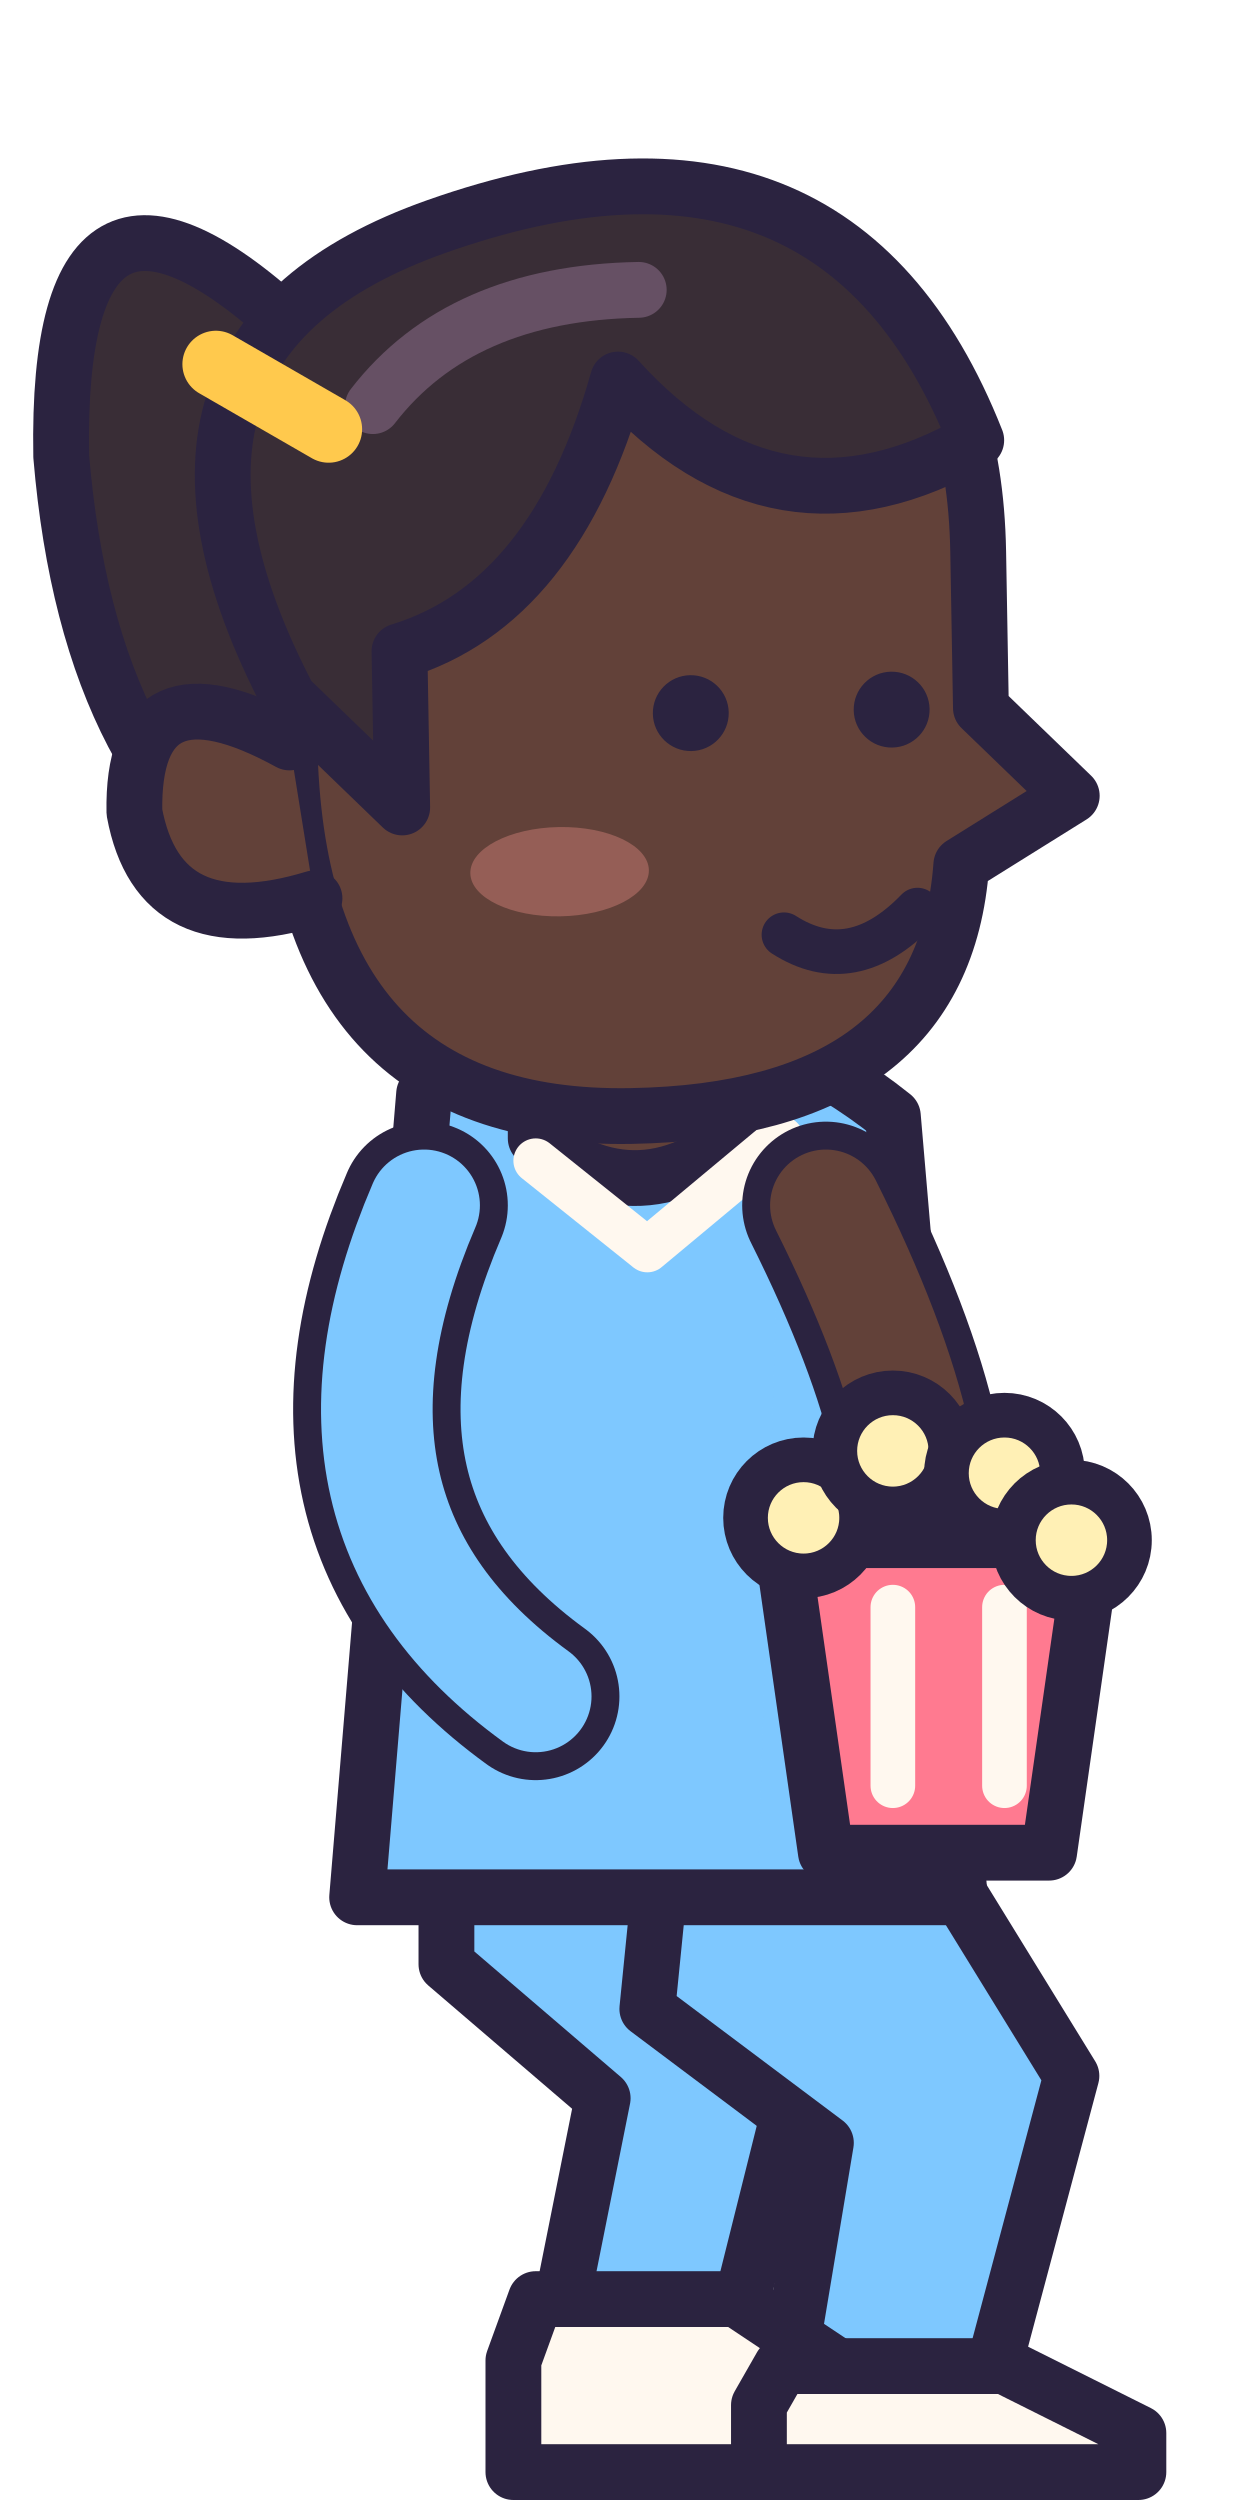
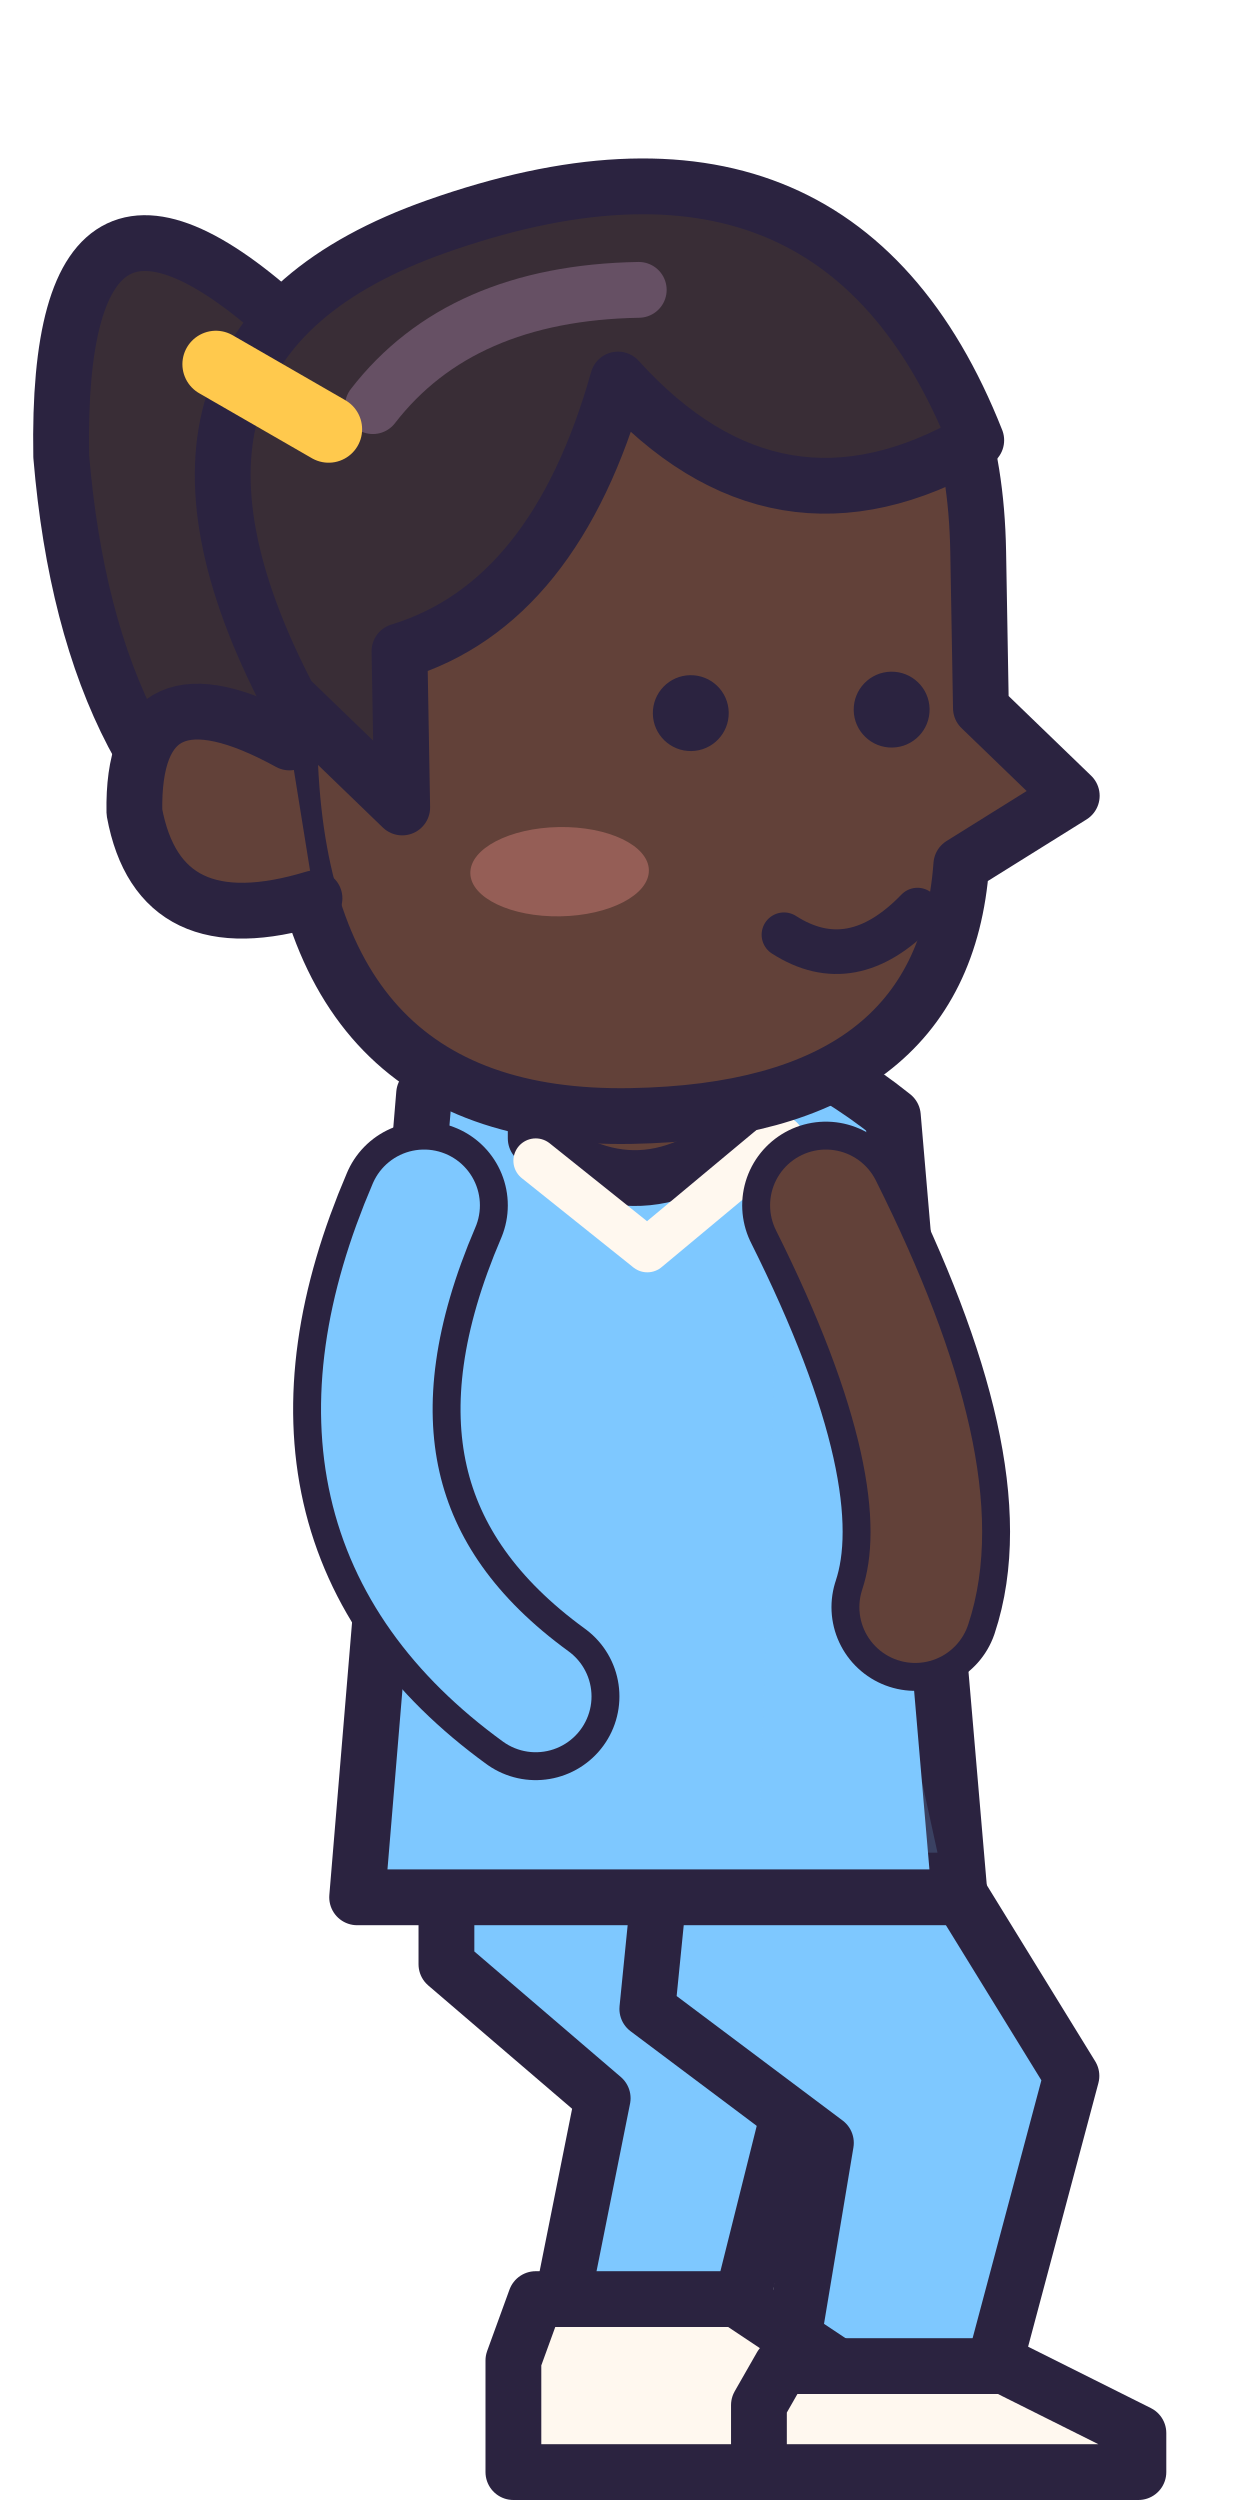
<svg xmlns="http://www.w3.org/2000/svg" width="56" height="112" viewBox="0 0 56 112">
  <g stroke="#2b2340" stroke-width="2.5" stroke-linecap="round" stroke-linejoin="round">
    <path d="M20 80h10l6 12-3 12h-8l2-10-7-6Z" fill="#7ec8ff" vector-effect="non-scaling-stroke" />
    <path d="M30 80h10l8 13-4 15h-9l2-12-8-6Z" fill="#7ec8ff" vector-effect="non-scaling-stroke" />
    <path d="M24 103h9l6 4v3.75H23v-5Z" fill="#fff8ef" vector-effect="non-scaling-stroke" />
    <path d="M35 106h10l6 3v1.75H34v-3Z" fill="#fff8ef" vector-effect="non-scaling-stroke" />
    <path d="M19 49q11-7 21 1l3 35H16Z" fill="#7ec8ff" vector-effect="non-scaling-stroke" />
    <path d="M35 51l7 32h-8Z" fill="#7ec8ff" stroke="none" opacity="0.18" vector-effect="non-scaling-stroke" />
    <path d="M24 44v7q5 4 10-1v-7" fill="#624139" vector-effect="non-scaling-stroke" />
    <path d="M24 52l5 4 6-5" fill="none" stroke="#fff8ef" stroke-width="2" vector-effect="non-scaling-stroke" />
    <path d="M19 54Q13 68 24 76" fill="none" stroke="#2b2340" stroke-width="7.5" vector-effect="non-scaling-stroke" />
    <path d="M19 54Q13 68 24 76" fill="none" stroke="#7ec8ff" stroke-width="5" vector-effect="non-scaling-stroke" />
    <path d="M37 54Q43 66 41 72" fill="none" stroke="#2b2340" stroke-width="7.5" vector-effect="non-scaling-stroke" />
    <path d="M37 54Q43 66 41 72" fill="none" stroke="#624139" stroke-width="5" vector-effect="non-scaling-stroke" />
    <g transform="translate(0 0) rotate(-1 28 35)">
      <path d="M14 15Q3 4 3 20q1 15 10 20l1-10Q8 20 14 15Z" fill="#392d36" vector-effect="non-scaling-stroke" />
      <path d="M13 23q0-13 16-13 15 0 15 15v7l4 4-5 3q-1 11-15 11-15 0-15-17Z" fill="#624139" vector-effect="non-scaling-stroke" />
      <path d="M13 33q-7-4-7 3 1 6 8 4" fill="#624139" vector-effect="non-scaling-stroke" />
      <path d="M13 31Q5 15 20 10q18-6 24 10-9 5-16-3-3 10-10 12v7Z" fill="#392d36" vector-effect="non-scaling-stroke" />
      <path d="M17 18q4-5 12-5" fill="none" stroke="#665064" stroke-width="2.5" vector-effect="non-scaling-stroke" />
      <path d="M10 16l5 3" fill="none" stroke="#ffc94d" stroke-width="3" vector-effect="non-scaling-stroke" />
      <circle cx="31" cy="32" r="1.7" fill="#2b2340" stroke="none" vector-effect="non-scaling-stroke" />
      <circle cx="40" cy="32" r="1.7" fill="#2b2340" stroke="none" vector-effect="non-scaling-stroke" />
      <path d="M35 42q3 2 6-1" fill="none" stroke="#2b2340" stroke-width="2" vector-effect="non-scaling-stroke" />
      <ellipse cx="25" cy="39" rx="4" ry="2" fill="#955e56" stroke="none" vector-effect="non-scaling-stroke" />
    </g>
-     <path d="M35 69h14l-2 14H37Z" fill="#ff7a90" vector-effect="non-scaling-stroke" />
-     <path d="M40 72v8m5-8v8" fill="none" stroke="#fff8ef" stroke-width="2" vector-effect="non-scaling-stroke" />
-     <circle cx="36" cy="68" r="2.6" fill="#fff0b5" stroke-width="2" vector-effect="non-scaling-stroke" />
-     <circle cx="40" cy="65" r="2.6" fill="#fff0b5" stroke-width="2" vector-effect="non-scaling-stroke" />
-     <circle cx="45" cy="66" r="2.6" fill="#fff0b5" stroke-width="2" vector-effect="non-scaling-stroke" />
-     <circle cx="48" cy="69" r="2.6" fill="#fff0b5" stroke-width="2" vector-effect="non-scaling-stroke" />
  </g>
</svg>
